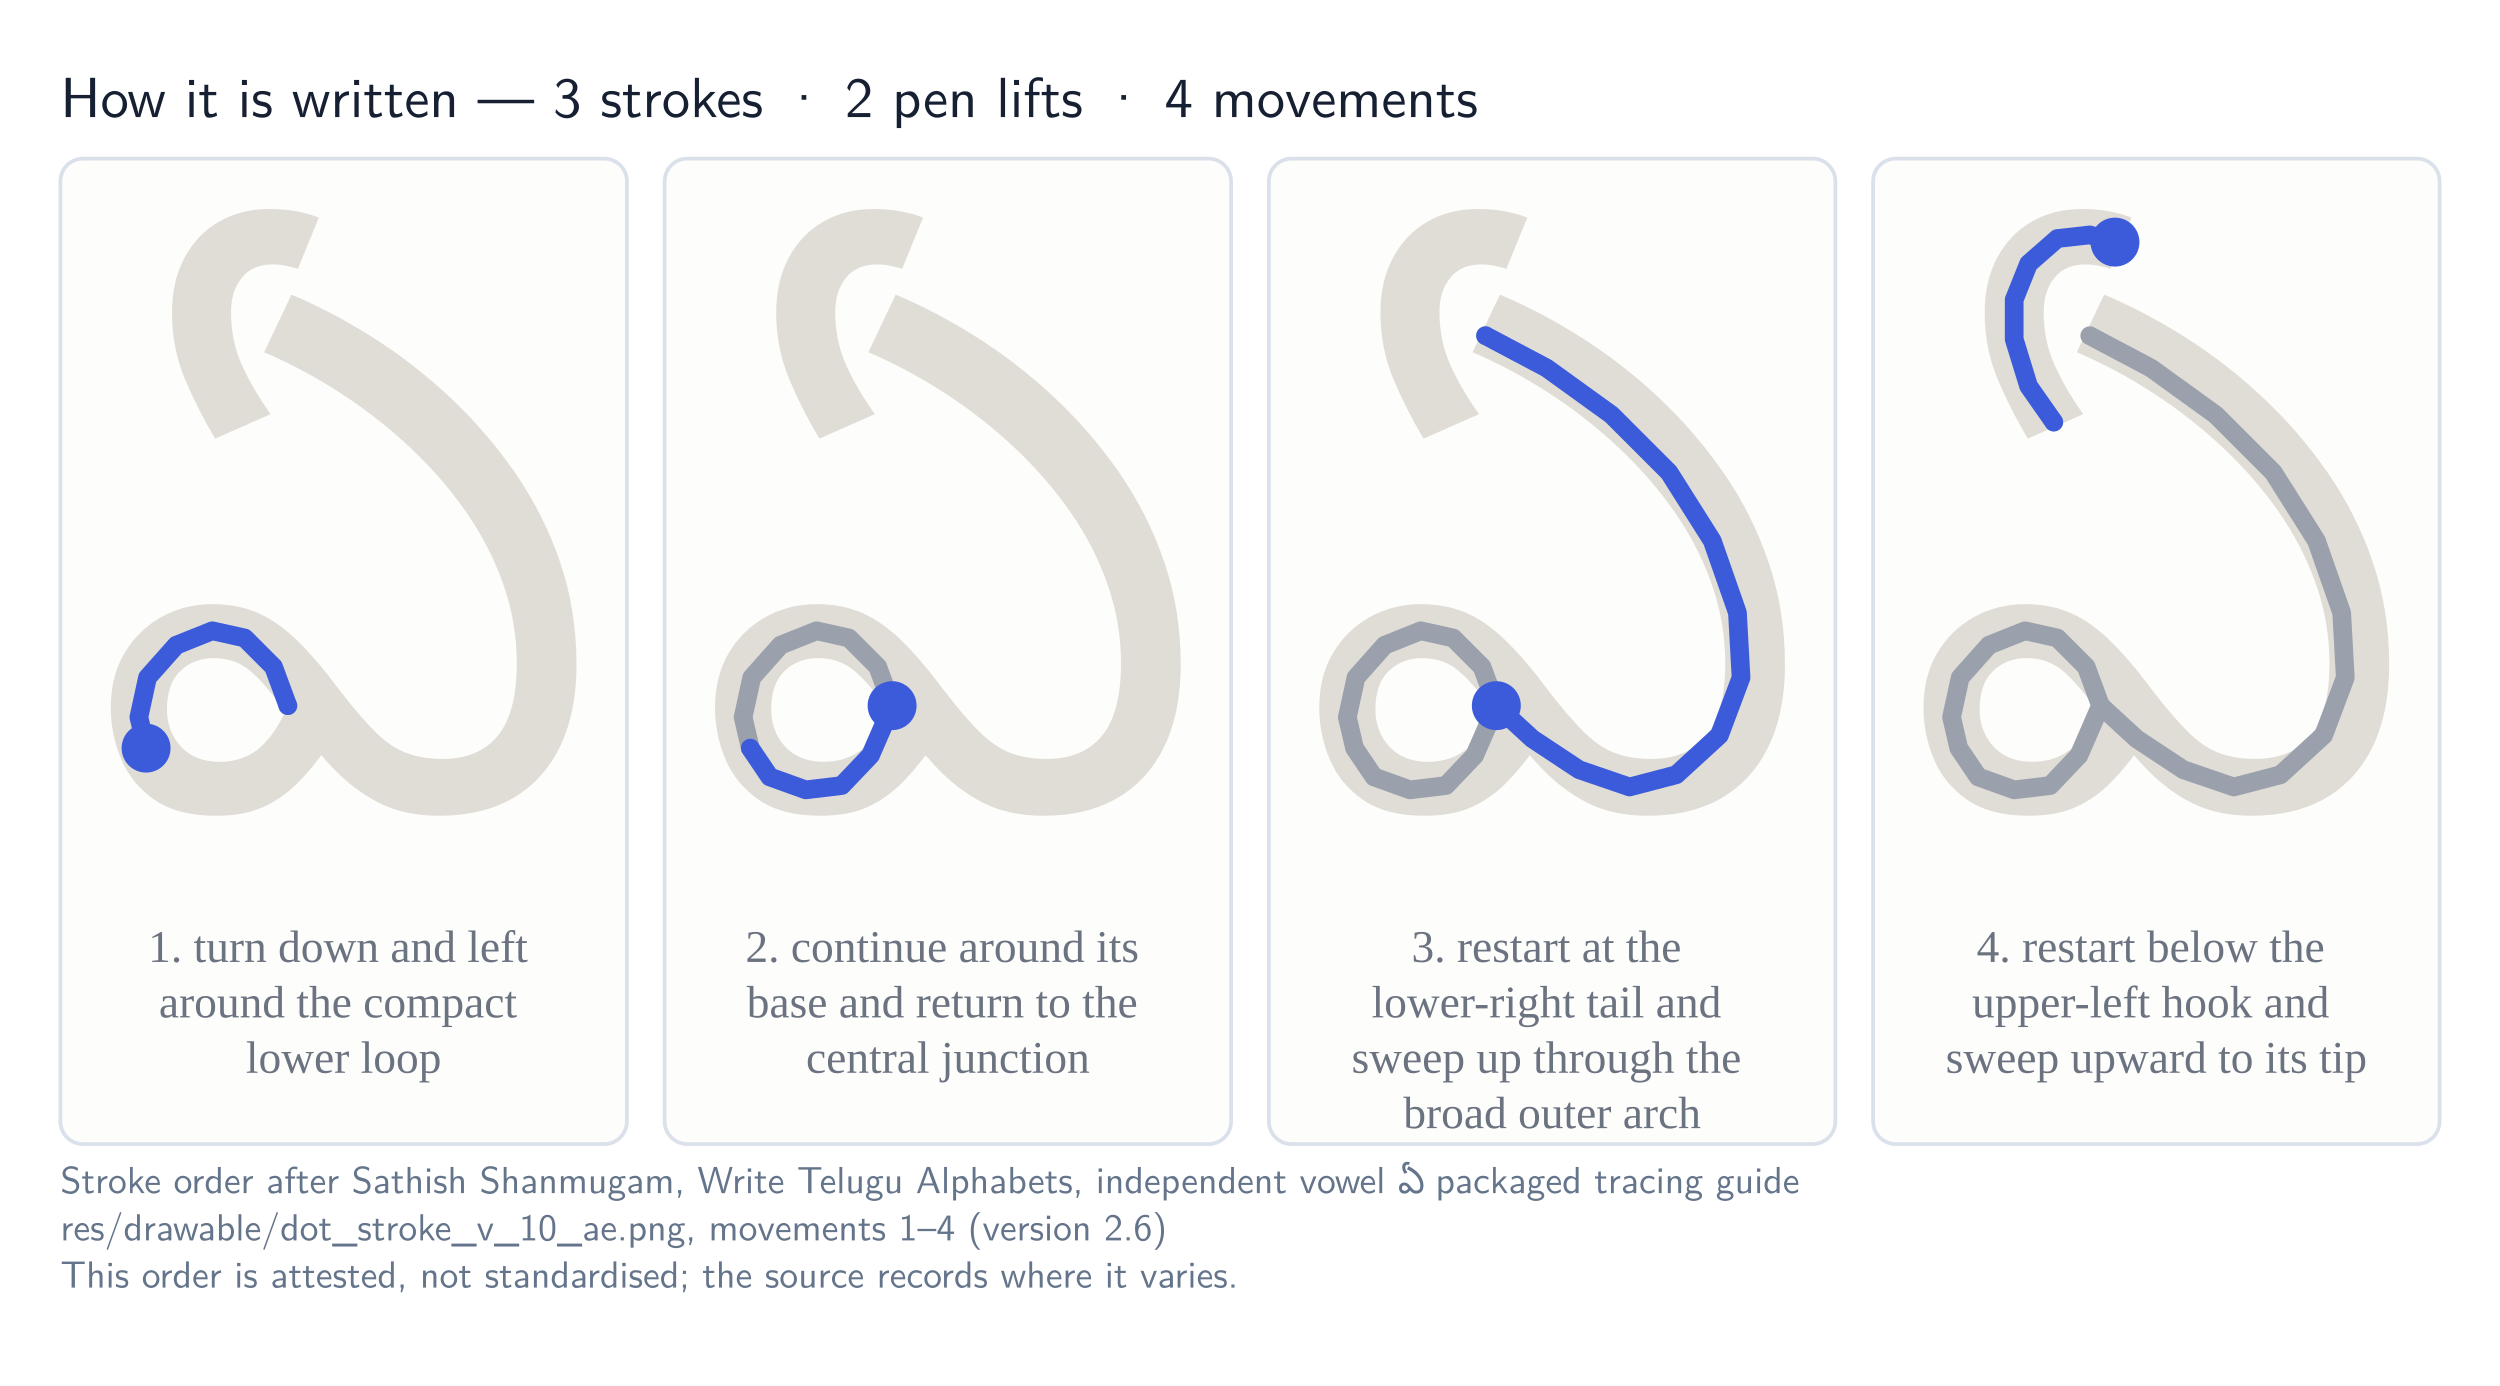
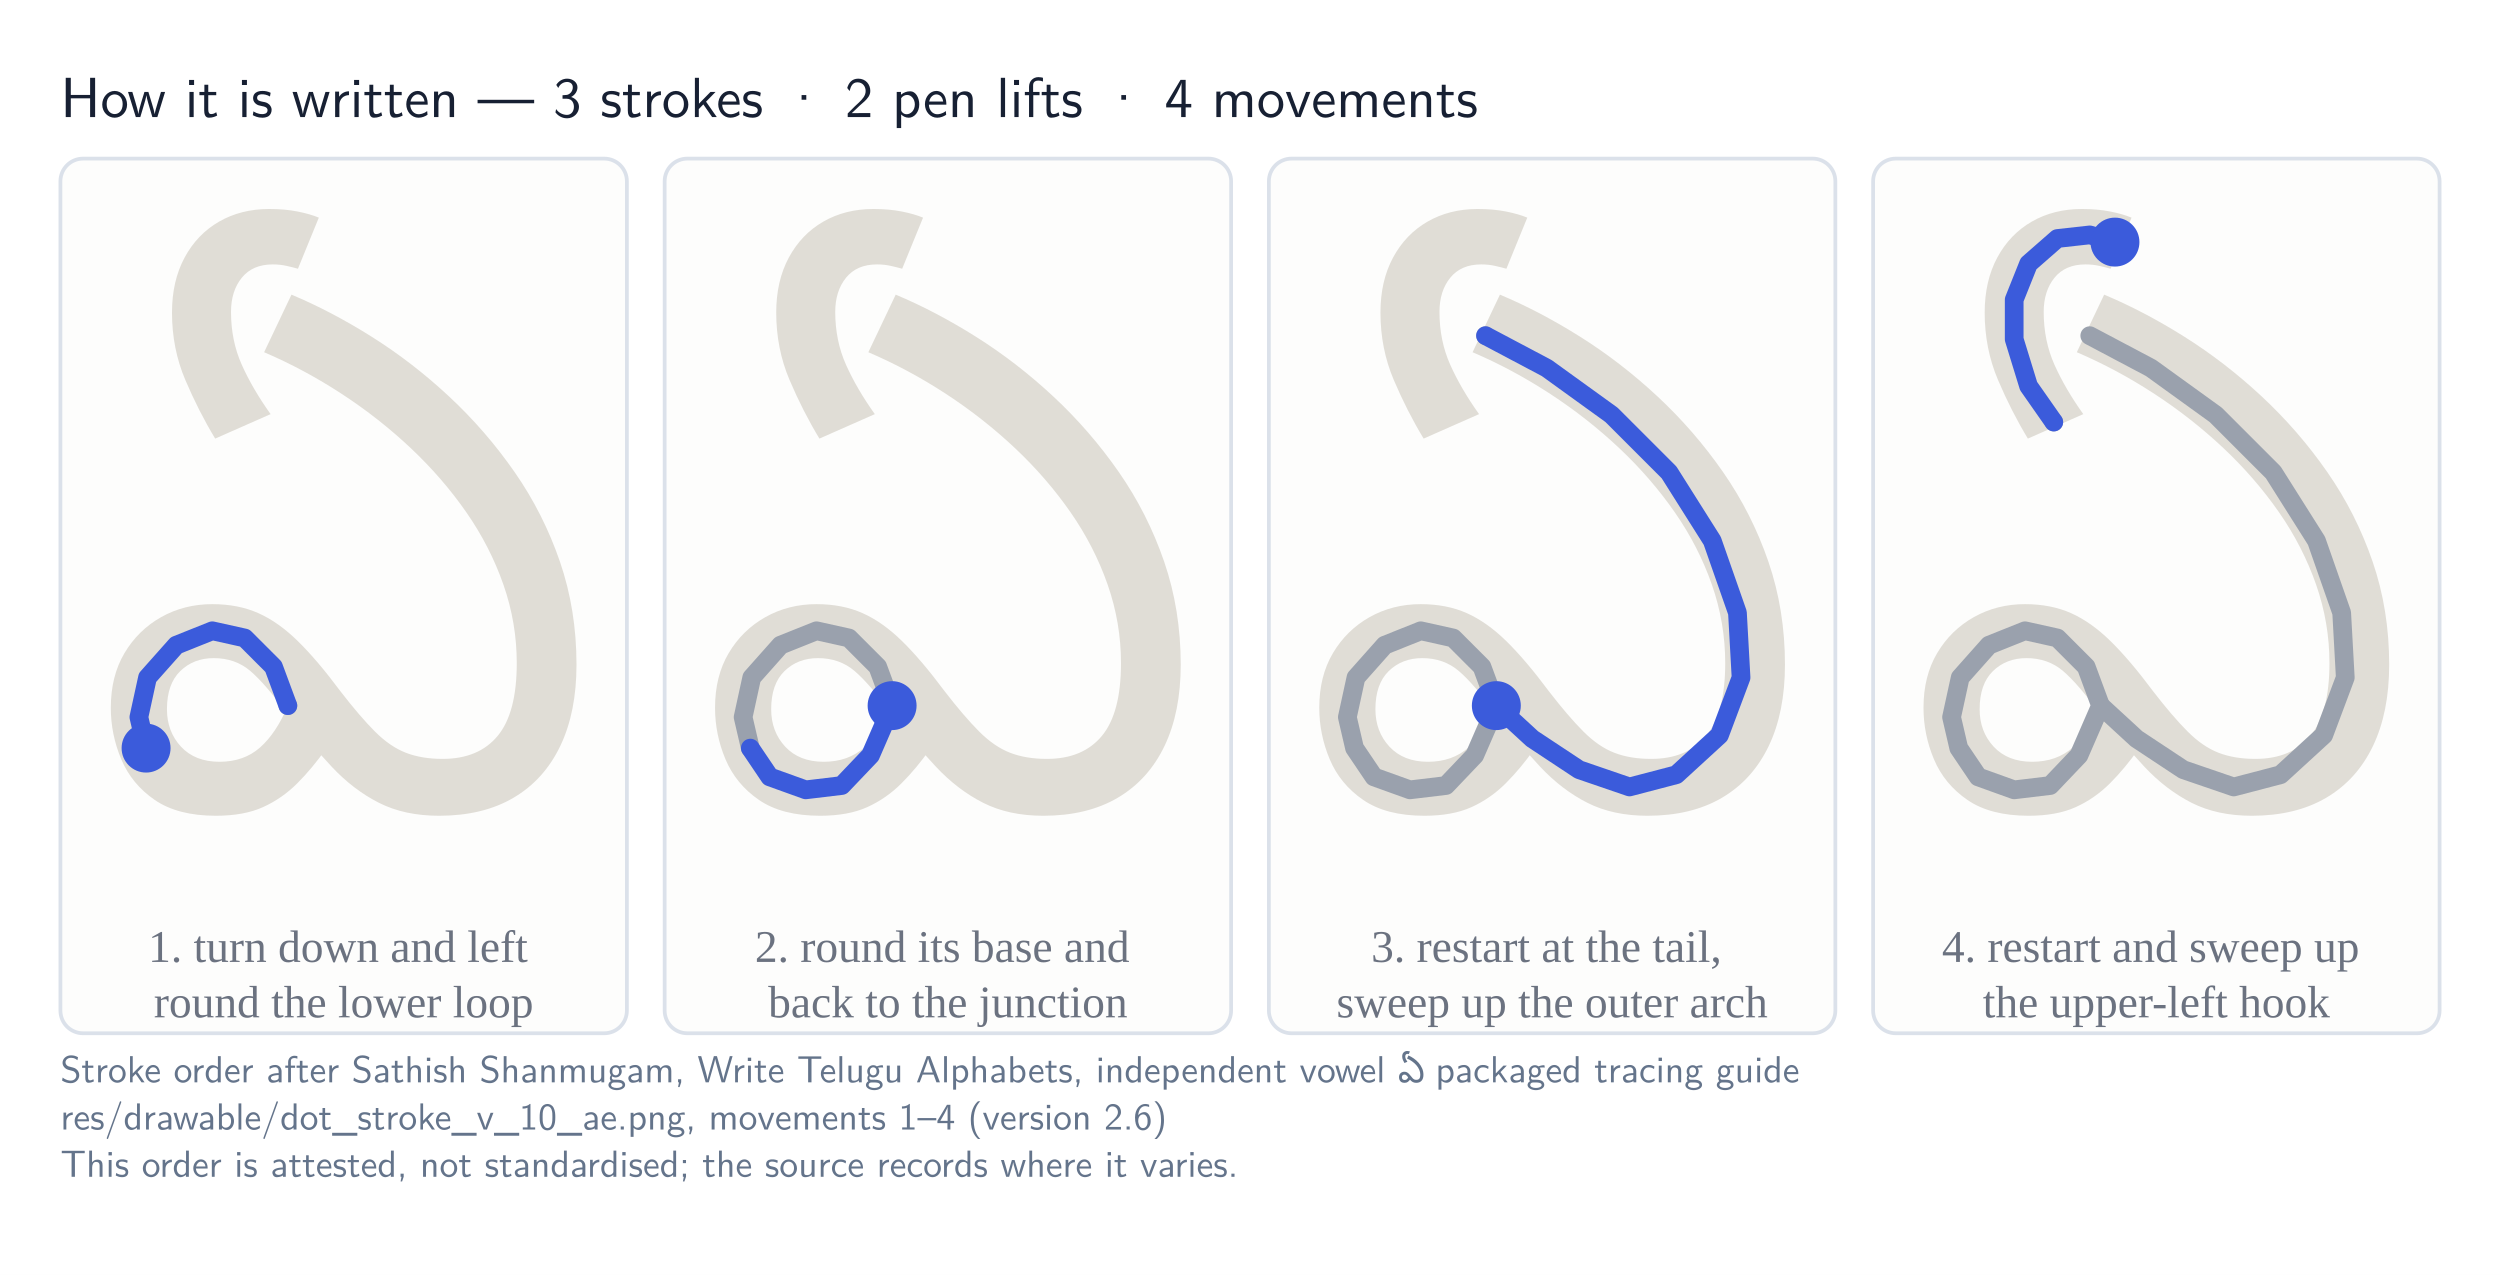
- <svg xmlns="http://www.w3.org/2000/svg" width="662" height="366.95" viewBox="0 0 662 366.95" role="img" aria-label="How to write ఏ: 3 strokes · 2 pen lifts · 4 movements">
-   <rect x="0" y="0" width="662" height="366.95" fill="#ffffff" />
+ <svg xmlns="http://www.w3.org/2000/svg" width="662" height="337.61" viewBox="0 0 662 337.61" role="img" aria-label="How to write ఏ: 3 strokes · 2 pen lifts · 4 movements">
+   <rect x="0" y="0" width="662" height="337.61" fill="#ffffff" />
  <text x="16" y="31" font-family="Latin Modern Sans, sans-serif" font-size="15" fill="#172033">How it is written — 3 strokes · 2 pen lifts · 4 movements</text>
-   <rect x="16" y="42" width="150" height="260.95" rx="6" fill="#fdfdfc" stroke="#dbe1ea" stroke-width="1" />
-   <svg x="16" y="42" width="150" height="260.95" viewBox="-41 -901 787 1369.1" preserveAspectRatio="xMidYMid meet" overflow="hidden">
+   <rect x="16" y="42" width="150" height="231.61" rx="6" fill="#fdfdfc" stroke="#dbe1ea" stroke-width="1" />
+   <svg x="16" y="42" width="150" height="231.61" viewBox="-41 -901 787 1215.2" preserveAspectRatio="xMidYMid meet" overflow="hidden">
    <g transform="scale(1,-1)">
      <path class="ductus__glyph" d="M485 -12Q437 -12 401.5 6Q366 24 336 56Q306 88 273 131Q244 171 223 189Q202 207 172 207Q144 207 125.5 189Q107 171 107 136Q107 105 126.5 84Q146 63 180 63Q214 63 236.5 83Q259 103 275 141L328 81Q309 54 288 33Q267 12 240.5 0Q214 -12 175 -12Q122 -12 90 10Q58 32 43.5 66.5Q29 101 29 138Q29 182 48 214Q67 246 99 264Q131 282 170 282Q206 282 234 269.5Q262 257 289 230.5Q316 204 348 161Q375 126 396 105Q417 84 439 75.5Q461 67 490 67Q540 67 566.5 99Q593 131 593 200Q593 256 574.5 309Q556 362 523 409.5Q490 457 446 498.5Q402 540 350 574Q298 608 242 632L280 712Q335 689 391.5 653.5Q448 618 499 570.5Q550 523 590 465.5Q630 408 653 341Q676 274 676 198Q676 132 653.5 85Q631 38 588.5 13Q546 -12 485 -12ZM114 687Q114 731 131.5 763.5Q149 796 179.5 813.5Q210 831 249 831Q271 831 288.5 827.5Q306 824 318 819L289 748Q282 750 273 752Q264 754 254 754Q226 754 211 735.5Q196 717 196 688Q196 648 211 614.5Q226 581 251 546L174 512Q151 550 132.5 593.5Q114 637 114 687Z" fill="#e0ddd6" fill-rule="nonzero" />
      <path class="ductus__done" d="M275 141 L275 141" fill="none" stroke="#9aa1ad" stroke-width="26" stroke-linecap="round" stroke-linejoin="round" />
      <path class="ductus__pen" d="M275 141 L255 195 L215 235 L170 245 L120 225 L80 180 L68 125 L78 82" fill="none" stroke="#3b5bdb" stroke-width="26" stroke-linecap="round" stroke-linejoin="round" />
      <circle class="ductus__tip" cx="78" cy="82" r="34" fill="#3b5bdb" />
    </g>
    <text class="ductus__caption" x="352.5" y="215.1" text-anchor="middle" font-size="63.1" fill="#6b7280">
      <tspan x="352.5" y="215.1">1. turn down and left</tspan>
-       <tspan x="352.5" y="292.1">around the compact</tspan>
-       <tspan x="352.5" y="369.1">lower loop</tspan>
+       <tspan x="352.5" y="292.1">round the lower loop</tspan>
    </text>
  </svg>
-   <rect x="176" y="42" width="150" height="260.95" rx="6" fill="#fdfdfc" stroke="#dbe1ea" stroke-width="1" />
-   <svg x="176" y="42" width="150" height="260.95" viewBox="-41 -901 787 1369.1" preserveAspectRatio="xMidYMid meet" overflow="hidden">
+   <rect x="176" y="42" width="150" height="231.61" rx="6" fill="#fdfdfc" stroke="#dbe1ea" stroke-width="1" />
+   <svg x="176" y="42" width="150" height="231.61" viewBox="-41 -901 787 1215.2" preserveAspectRatio="xMidYMid meet" overflow="hidden">
    <g transform="scale(1,-1)">
      <path class="ductus__glyph" d="M485 -12Q437 -12 401.5 6Q366 24 336 56Q306 88 273 131Q244 171 223 189Q202 207 172 207Q144 207 125.5 189Q107 171 107 136Q107 105 126.5 84Q146 63 180 63Q214 63 236.5 83Q259 103 275 141L328 81Q309 54 288 33Q267 12 240.5 0Q214 -12 175 -12Q122 -12 90 10Q58 32 43.5 66.5Q29 101 29 138Q29 182 48 214Q67 246 99 264Q131 282 170 282Q206 282 234 269.5Q262 257 289 230.5Q316 204 348 161Q375 126 396 105Q417 84 439 75.5Q461 67 490 67Q540 67 566.5 99Q593 131 593 200Q593 256 574.5 309Q556 362 523 409.5Q490 457 446 498.5Q402 540 350 574Q298 608 242 632L280 712Q335 689 391.5 653.5Q448 618 499 570.5Q550 523 590 465.5Q630 408 653 341Q676 274 676 198Q676 132 653.5 85Q631 38 588.5 13Q546 -12 485 -12ZM114 687Q114 731 131.5 763.5Q149 796 179.5 813.5Q210 831 249 831Q271 831 288.5 827.5Q306 824 318 819L289 748Q282 750 273 752Q264 754 254 754Q226 754 211 735.5Q196 717 196 688Q196 648 211 614.5Q226 581 251 546L174 512Q151 550 132.5 593.5Q114 637 114 687Z" fill="#e0ddd6" fill-rule="nonzero" />
      <path class="ductus__done" d="M275 141 L255 195 L215 235 L170 245 L120 225 L80 180 L68 125 L78 82 L78 82" fill="none" stroke="#9aa1ad" stroke-width="26" stroke-linecap="round" stroke-linejoin="round" />
      <path class="ductus__pen" d="M78 82 L105 42 L155 24 L205 30 L245 72 L275 141" fill="none" stroke="#3b5bdb" stroke-width="26" stroke-linecap="round" stroke-linejoin="round" />
      <circle class="ductus__tip" cx="275" cy="141" r="34" fill="#3b5bdb" />
    </g>
    <text class="ductus__caption" x="352.5" y="215.1" text-anchor="middle" font-size="63.1" fill="#6b7280">
-       <tspan x="352.5" y="215.1">2. continue around its</tspan>
-       <tspan x="352.5" y="292.1">base and return to the</tspan>
-       <tspan x="352.5" y="369.1">central junction</tspan>
+       <tspan x="352.5" y="215.1">2. round its base and</tspan>
+       <tspan x="352.5" y="292.1">back to the junction</tspan>
    </text>
  </svg>
-   <rect x="336" y="42" width="150" height="260.95" rx="6" fill="#fdfdfc" stroke="#dbe1ea" stroke-width="1" />
-   <svg x="336" y="42" width="150" height="260.95" viewBox="-41 -901 787 1369.1" preserveAspectRatio="xMidYMid meet" overflow="hidden">
+   <rect x="336" y="42" width="150" height="231.61" rx="6" fill="#fdfdfc" stroke="#dbe1ea" stroke-width="1" />
+   <svg x="336" y="42" width="150" height="231.61" viewBox="-41 -901 787 1215.2" preserveAspectRatio="xMidYMid meet" overflow="hidden">
    <g transform="scale(1,-1)">
      <path class="ductus__glyph" d="M485 -12Q437 -12 401.5 6Q366 24 336 56Q306 88 273 131Q244 171 223 189Q202 207 172 207Q144 207 125.5 189Q107 171 107 136Q107 105 126.5 84Q146 63 180 63Q214 63 236.5 83Q259 103 275 141L328 81Q309 54 288 33Q267 12 240.5 0Q214 -12 175 -12Q122 -12 90 10Q58 32 43.5 66.5Q29 101 29 138Q29 182 48 214Q67 246 99 264Q131 282 170 282Q206 282 234 269.5Q262 257 289 230.5Q316 204 348 161Q375 126 396 105Q417 84 439 75.5Q461 67 490 67Q540 67 566.5 99Q593 131 593 200Q593 256 574.5 309Q556 362 523 409.5Q490 457 446 498.5Q402 540 350 574Q298 608 242 632L280 712Q335 689 391.5 653.5Q448 618 499 570.5Q550 523 590 465.5Q630 408 653 341Q676 274 676 198Q676 132 653.5 85Q631 38 588.5 13Q546 -12 485 -12ZM114 687Q114 731 131.5 763.5Q149 796 179.5 813.5Q210 831 249 831Q271 831 288.5 827.5Q306 824 318 819L289 748Q282 750 273 752Q264 754 254 754Q226 754 211 735.5Q196 717 196 688Q196 648 211 614.5Q226 581 251 546L174 512Q151 550 132.5 593.5Q114 637 114 687Z" fill="#e0ddd6" fill-rule="nonzero" />
      <path class="ductus__done" d="M275 141 L255 195 L215 235 L170 245 L120 225 L80 180 L68 125 L78 82 L105 42 L155 24 L205 30 L245 72 L275 141" fill="none" stroke="#9aa1ad" stroke-width="26" stroke-linecap="round" stroke-linejoin="round" />
      <path class="ductus__done" d="M260 655 L260 655" fill="none" stroke="#9aa1ad" stroke-width="26" stroke-linecap="round" stroke-linejoin="round" />
      <path class="ductus__pen" d="M260 655 L345 610 L435 545 L515 465 L575 370 L610 270 L615 180 L585 100 L525 45 L460 28 L390 52 L325 95 L275 141" fill="none" stroke="#3b5bdb" stroke-width="26" stroke-linecap="round" stroke-linejoin="round" />
      <circle class="ductus__tip" cx="275" cy="141" r="34" fill="#3b5bdb" />
    </g>
    <text class="ductus__caption" x="352.5" y="215.1" text-anchor="middle" font-size="63.1" fill="#6b7280">
-       <tspan x="352.5" y="215.1">3. restart at the</tspan>
-       <tspan x="352.5" y="292.1">lower-right tail and</tspan>
-       <tspan x="352.5" y="369.1">sweep up through the</tspan>
-       <tspan x="352.5" y="446">broad outer arch</tspan>
+       <tspan x="352.5" y="215.1">3. restart at the tail,</tspan>
+       <tspan x="352.5" y="292.1">sweep up the outer arch</tspan>
    </text>
  </svg>
-   <rect x="496" y="42" width="150" height="260.95" rx="6" fill="#fdfdfc" stroke="#dbe1ea" stroke-width="1" />
-   <svg x="496" y="42" width="150" height="260.95" viewBox="-41 -901 787 1369.1" preserveAspectRatio="xMidYMid meet" overflow="hidden">
+   <rect x="496" y="42" width="150" height="231.61" rx="6" fill="#fdfdfc" stroke="#dbe1ea" stroke-width="1" />
+   <svg x="496" y="42" width="150" height="231.61" viewBox="-41 -901 787 1215.2" preserveAspectRatio="xMidYMid meet" overflow="hidden">
    <g transform="scale(1,-1)">
      <path class="ductus__glyph" d="M485 -12Q437 -12 401.5 6Q366 24 336 56Q306 88 273 131Q244 171 223 189Q202 207 172 207Q144 207 125.5 189Q107 171 107 136Q107 105 126.5 84Q146 63 180 63Q214 63 236.5 83Q259 103 275 141L328 81Q309 54 288 33Q267 12 240.5 0Q214 -12 175 -12Q122 -12 90 10Q58 32 43.5 66.5Q29 101 29 138Q29 182 48 214Q67 246 99 264Q131 282 170 282Q206 282 234 269.5Q262 257 289 230.5Q316 204 348 161Q375 126 396 105Q417 84 439 75.5Q461 67 490 67Q540 67 566.5 99Q593 131 593 200Q593 256 574.5 309Q556 362 523 409.5Q490 457 446 498.5Q402 540 350 574Q298 608 242 632L280 712Q335 689 391.5 653.5Q448 618 499 570.5Q550 523 590 465.5Q630 408 653 341Q676 274 676 198Q676 132 653.5 85Q631 38 588.5 13Q546 -12 485 -12ZM114 687Q114 731 131.5 763.5Q149 796 179.5 813.5Q210 831 249 831Q271 831 288.5 827.5Q306 824 318 819L289 748Q282 750 273 752Q264 754 254 754Q226 754 211 735.5Q196 717 196 688Q196 648 211 614.5Q226 581 251 546L174 512Q151 550 132.5 593.5Q114 637 114 687Z" fill="#e0ddd6" fill-rule="nonzero" />
      <path class="ductus__done" d="M275 141 L255 195 L215 235 L170 245 L120 225 L80 180 L68 125 L78 82 L105 42 L155 24 L205 30 L245 72 L275 141" fill="none" stroke="#9aa1ad" stroke-width="26" stroke-linecap="round" stroke-linejoin="round" />
      <path class="ductus__done" d="M260 655 L345 610 L435 545 L515 465 L575 370 L610 270 L615 180 L585 100 L525 45 L460 28 L390 52 L325 95 L275 141" fill="none" stroke="#9aa1ad" stroke-width="26" stroke-linecap="round" stroke-linejoin="round" />
      <path class="ductus__done" d="M210 535 L210 535" fill="none" stroke="#9aa1ad" stroke-width="26" stroke-linecap="round" stroke-linejoin="round" />
      <path class="ductus__pen" d="M210 535 L175 585 L155 650 L155 705 L175 755 L215 790 L260 795 L295 785" fill="none" stroke="#3b5bdb" stroke-width="26" stroke-linecap="round" stroke-linejoin="round" />
      <circle class="ductus__tip" cx="295" cy="785" r="34" fill="#3b5bdb" />
    </g>
    <text class="ductus__caption" x="352.5" y="215.1" text-anchor="middle" font-size="63.1" fill="#6b7280">
-       <tspan x="352.5" y="215.1">4. restart below the</tspan>
-       <tspan x="352.5" y="292.1">upper-left hook and</tspan>
-       <tspan x="352.5" y="369.1">sweep upward to its tip</tspan>
+       <tspan x="352.5" y="215.1">4. restart and sweep up</tspan>
+       <tspan x="352.5" y="292.1">the upper-left hook</tspan>
    </text>
  </svg>
-   <text x="16" y="315.95" font-family="Latin Modern Sans, sans-serif" font-size="10" fill="#64748b">Stroke order after Sathish Shanmugam, Write Telugu Alphabets, independent vowel ఏ packaged tracing guide</text>
-   <text x="16" y="328.45" font-family="Latin Modern Sans, sans-serif" font-size="10" fill="#64748b">res/drawable/dot_stroke_v_10_ae.png, movements 1–4 (version 2.6)</text>
-   <text x="16" y="340.95" font-family="Latin Modern Sans, sans-serif" font-size="10" fill="#64748b">This order is attested, not standardised; the source records where it varies.</text>
+   <text x="16" y="286.61" font-family="Latin Modern Sans, sans-serif" font-size="10" fill="#64748b">Stroke order after Sathish Shanmugam, Write Telugu Alphabets, independent vowel ఏ packaged tracing guide</text>
+   <text x="16" y="299.11" font-family="Latin Modern Sans, sans-serif" font-size="10" fill="#64748b">res/drawable/dot_stroke_v_10_ae.png, movements 1–4 (version 2.6)</text>
+   <text x="16" y="311.61" font-family="Latin Modern Sans, sans-serif" font-size="10" fill="#64748b">This order is attested, not standardised; the source records where it varies.</text>
</svg>
